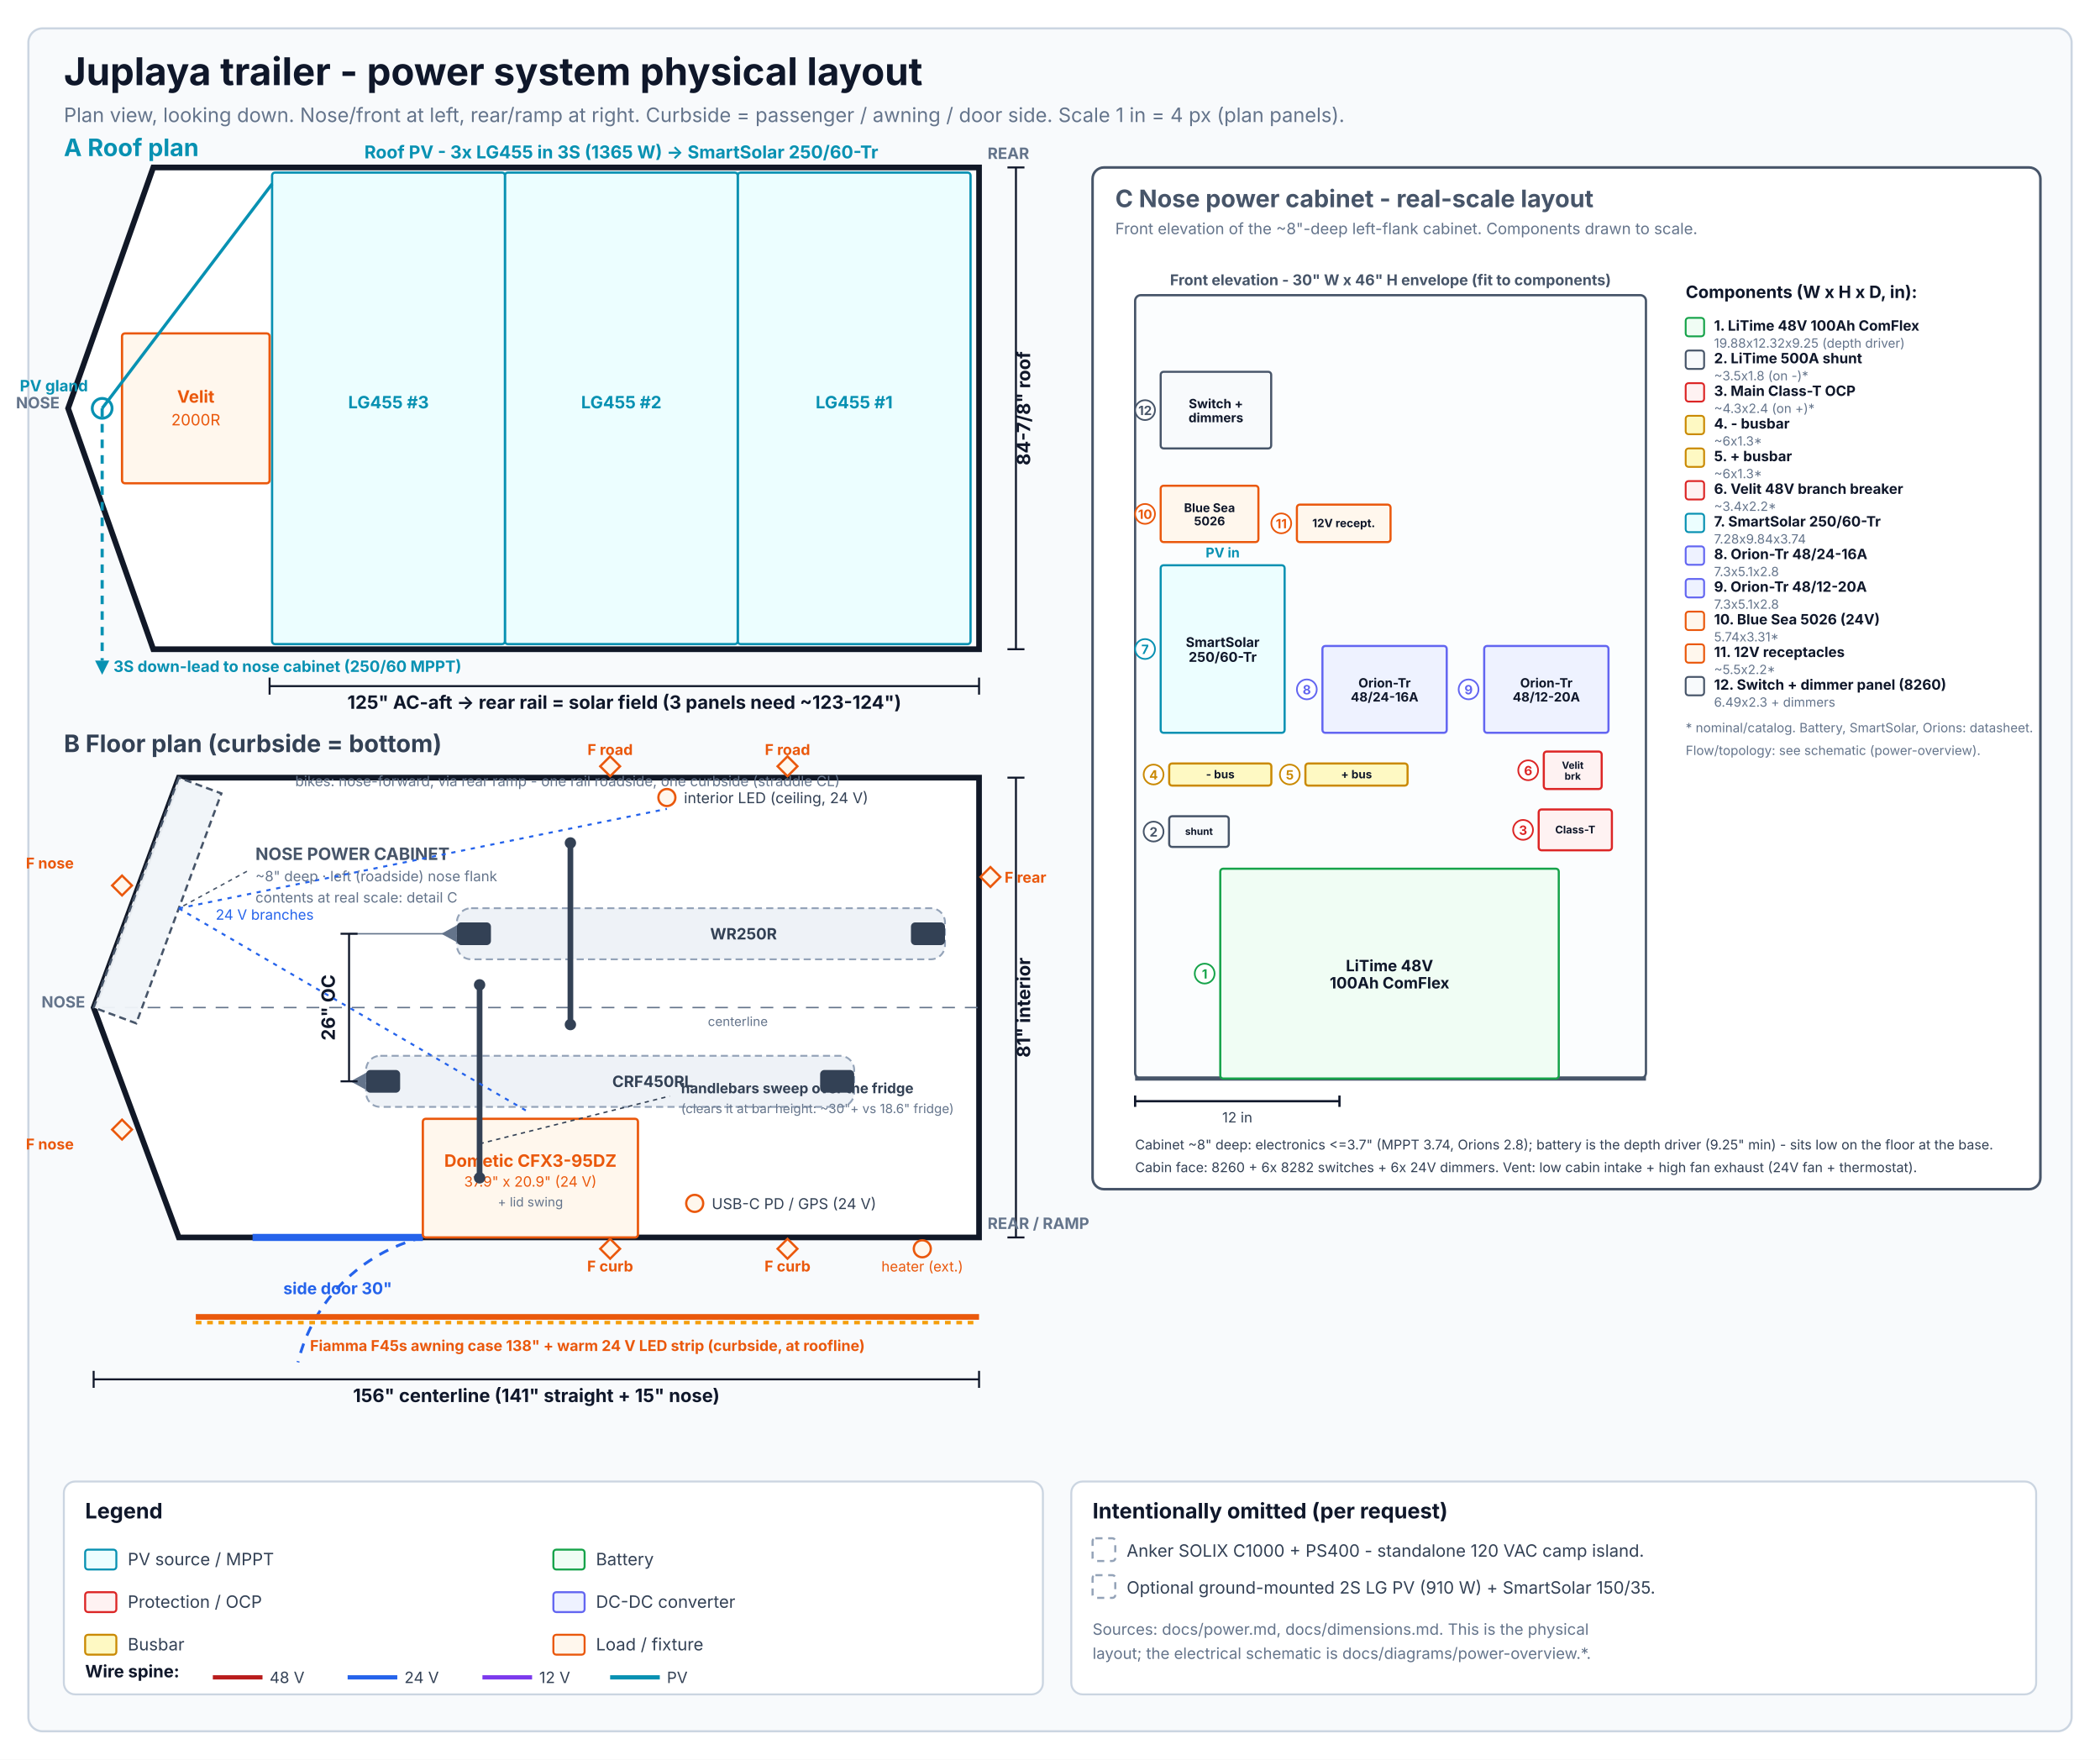
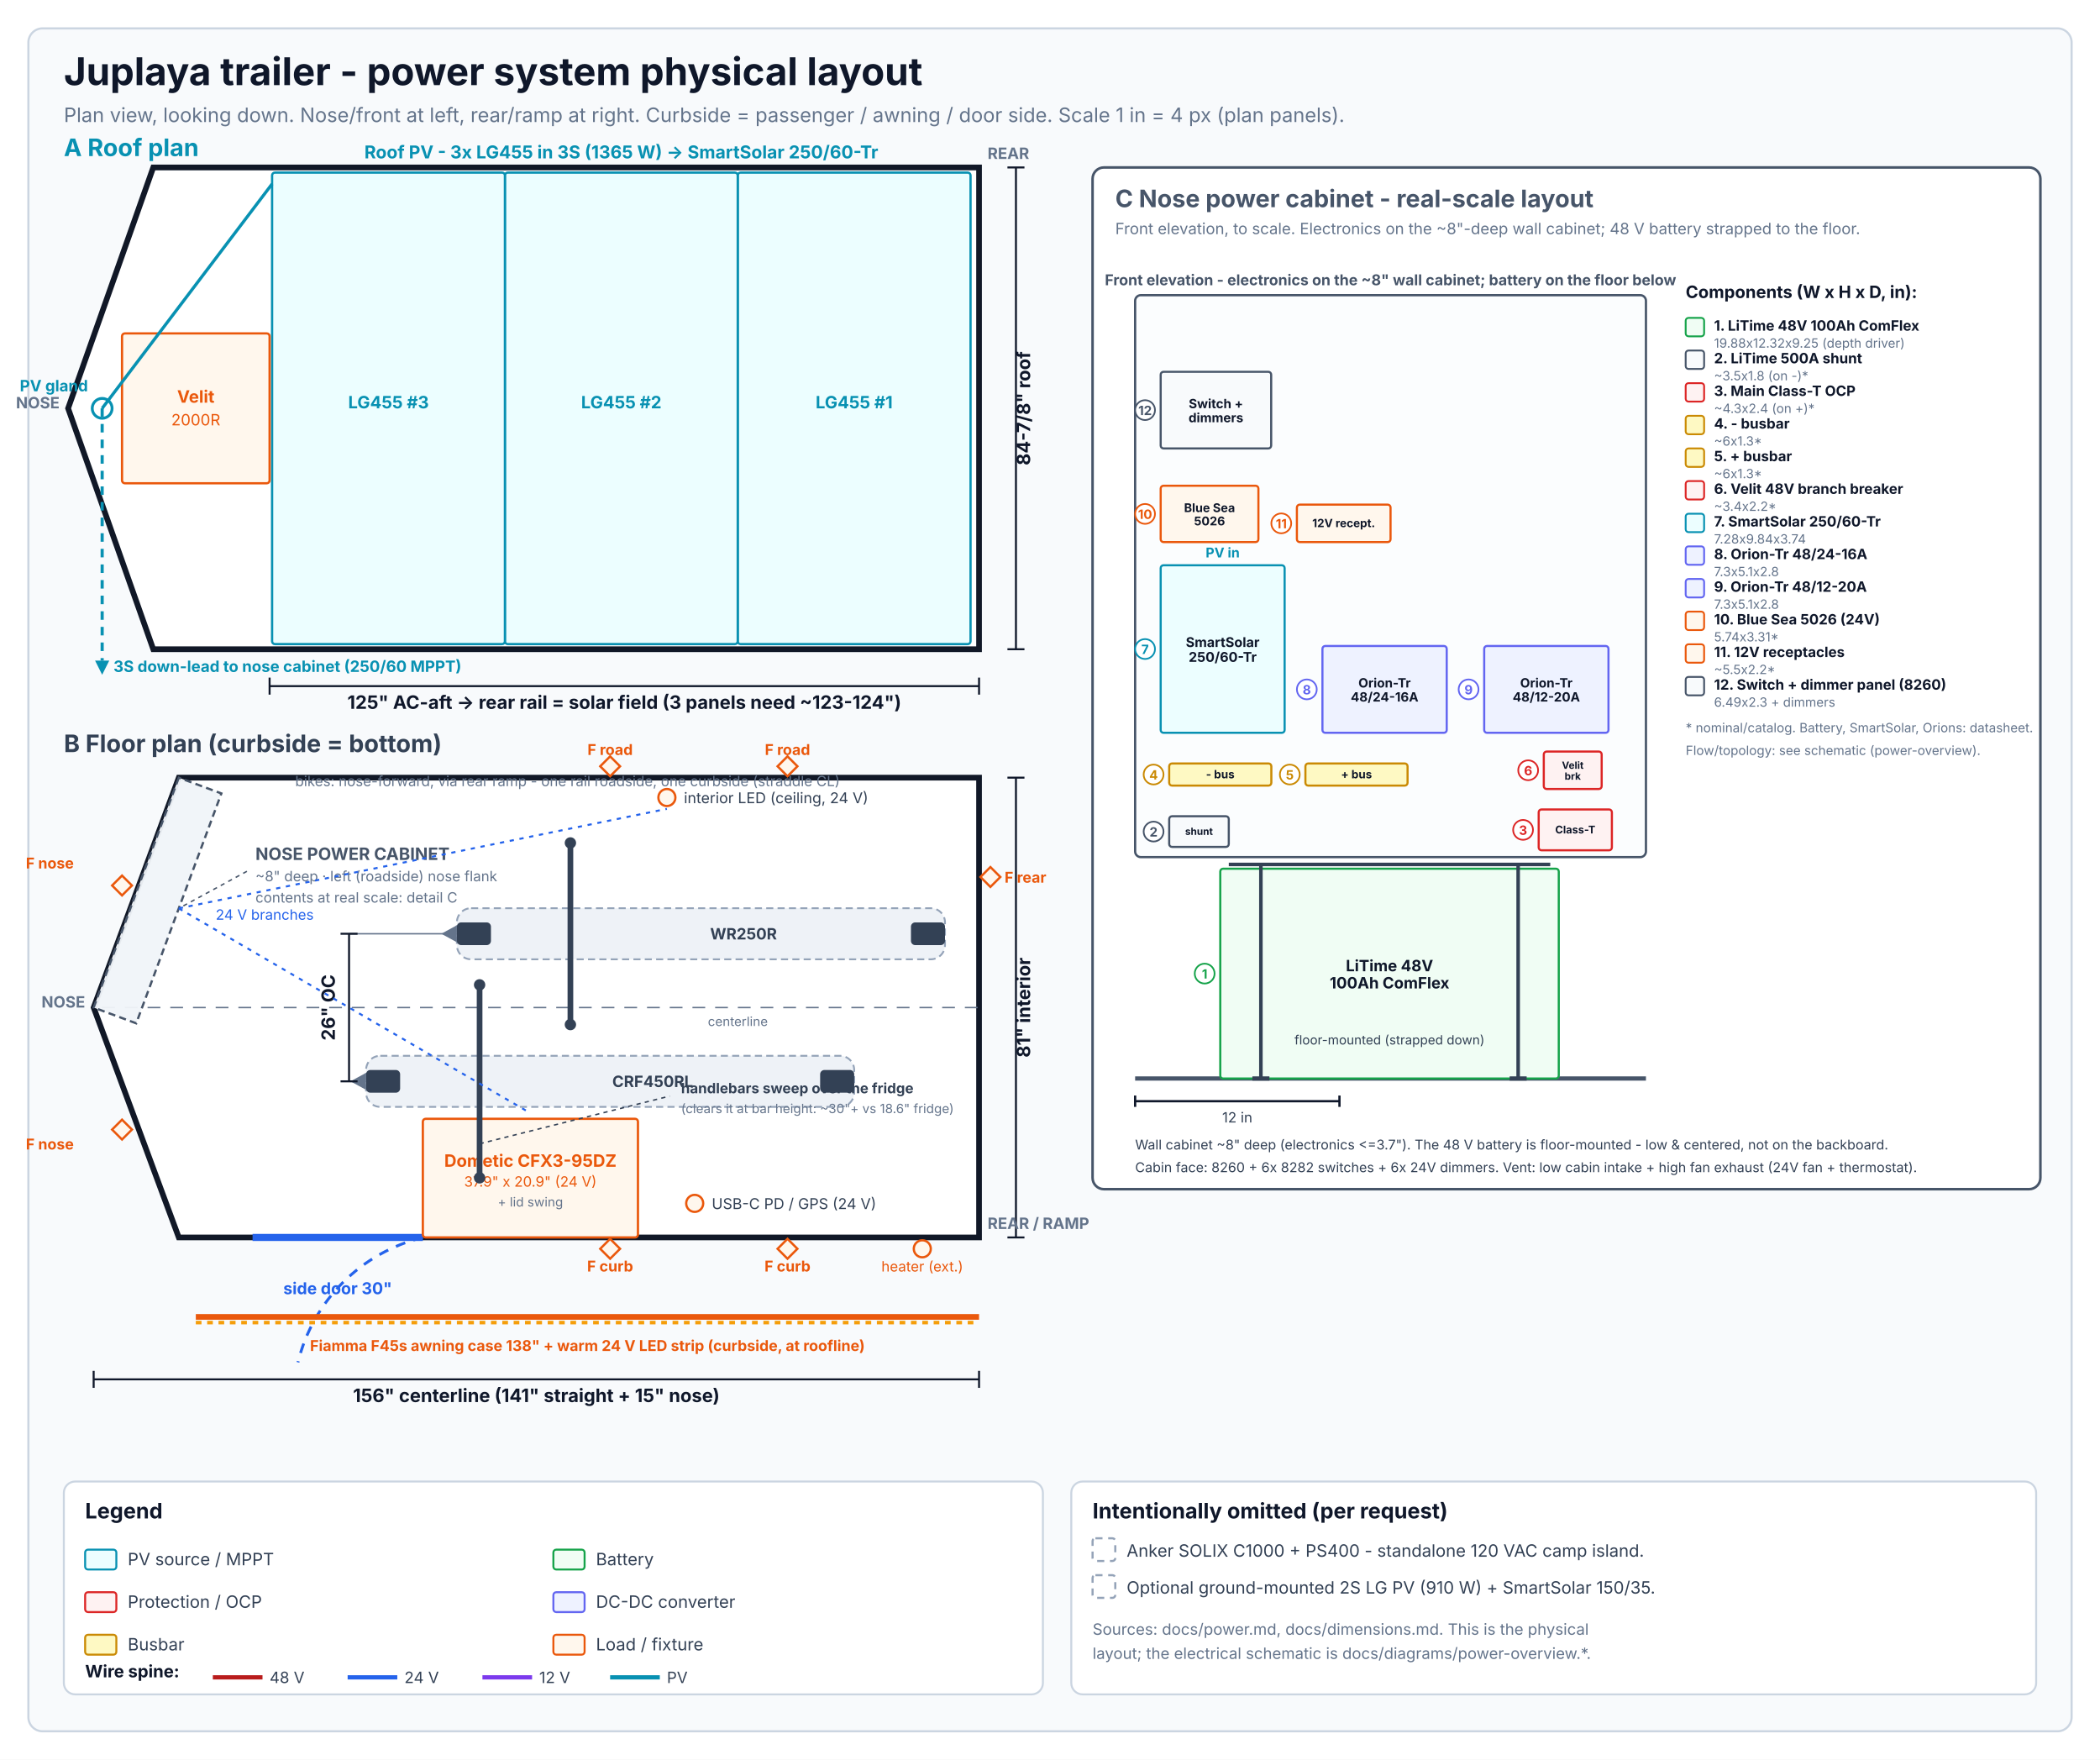
<svg xmlns="http://www.w3.org/2000/svg" width="1480" height="1240" viewBox="0 0 1480 1240">
  <rect x="0" y="0" width="1480" height="1240" rx="0" fill="#ffffff" stroke="none" stroke-width="1.5" />
  <rect x="20" y="20" width="1440" height="1200" rx="10" fill="#f8fafc" stroke="#cbd5e1" stroke-width="1.5" />
  <text x="45" y="60" font-family="system-ui, -apple-system, 'Segoe UI', sans-serif" font-size="27" font-weight="700" fill="#0f172a" text-anchor="start">Juplaya trailer - power system physical layout</text>
  <text x="45" y="86" font-family="system-ui, -apple-system, 'Segoe UI', sans-serif" font-size="14" font-weight="400" fill="#64748b" text-anchor="start">Plan view, looking down. Nose/front at left, rear/ramp at right. Curbside = passenger / awning / door side. Scale 1 in = 4 px (plan panels).</text>
  <text x="45" y="110" font-family="system-ui, -apple-system, 'Segoe UI', sans-serif" font-size="17" font-weight="700" fill="#0891b2" text-anchor="start">A  Roof plan</text>
  <polygon points="690,118 690,457.5 108.0,457.5 48.0,287.75 108.0,118" fill="#ffffff" stroke="#111827" stroke-width="4" />
  <rect x="519.92" y="121.61" width="164.08" height="332.28" rx="2" fill="#ecfeff" stroke="#0891b2" stroke-width="1.6" />
  <text x="601.96" y="287.75" font-family="system-ui, -apple-system, 'Segoe UI', sans-serif" font-size="12" font-weight="700" fill="#0891b2" text-anchor="middle">LG455 #1</text>
  <rect x="355.84" y="121.61" width="164.08" height="332.28" rx="2" fill="#ecfeff" stroke="#0891b2" stroke-width="1.6" />
  <text x="437.88" y="287.75" font-family="system-ui, -apple-system, 'Segoe UI', sans-serif" font-size="12" font-weight="700" fill="#0891b2" text-anchor="middle">LG455 #2</text>
  <rect x="191.76" y="121.61" width="164.08" height="332.28" rx="2" fill="#ecfeff" stroke="#0891b2" stroke-width="1.6" />
  <text x="273.8" y="287.75" font-family="system-ui, -apple-system, 'Segoe UI', sans-serif" font-size="12" font-weight="700" fill="#0891b2" text-anchor="middle">LG455 #3</text>
  <text x="437.88" y="111.61" font-family="system-ui, -apple-system, 'Segoe UI', sans-serif" font-size="12.5" font-weight="700" fill="#0891b2" text-anchor="middle">Roof PV - 3x LG455 in 3S (1365 W) -&gt; SmartSolar 250/60-Tr</text>
  <rect x="86" y="234.95" width="104" height="105.6" rx="2" fill="#fff7ed" stroke="#ea580c" stroke-width="1.6" />
  <text x="138.0" y="283.75" font-family="system-ui, -apple-system, 'Segoe UI', sans-serif" font-size="12" font-weight="700" fill="#ea580c" text-anchor="middle">Velit</text>
  <text x="138.0" y="299.75" font-family="system-ui, -apple-system, 'Segoe UI', sans-serif" font-size="11" font-weight="400" fill="#ea580c" text-anchor="middle">2000R</text>
  <line x1="190" y1="483.5" x2="690" y2="483.5" stroke="#0f172a" stroke-width="1.4" />
  <line x1="190" y1="477.5" x2="190" y2="489.5" stroke="#0f172a" stroke-width="1.4" />
  <line x1="690" y1="477.5" x2="690" y2="489.5" stroke="#0f172a" stroke-width="1.4" />
  <text x="440.0" y="499.5" font-family="system-ui, -apple-system, 'Segoe UI', sans-serif" font-size="13" font-weight="700" fill="#0f172a" text-anchor="middle">125" AC-aft -&gt; rear rail = solar field  (3 panels need ~123-124")</text>
  <line x1="716" y1="118" x2="716" y2="457.5" stroke="#0f172a" stroke-width="1.4" />
  <line x1="710" y1="118" x2="722" y2="118" stroke="#0f172a" stroke-width="1.4" />
  <line x1="710" y1="457.5" x2="722" y2="457.5" stroke="#0f172a" stroke-width="1.4" />
  <text x="726" y="287.75" font-family="system-ui, -apple-system, 'Segoe UI', sans-serif" font-size="13" font-weight="700" fill="#0f172a" text-anchor="middle" transform="rotate(-90 726 287.75)">84-7/8" roof</text>
  <circle cx="72" cy="287.75" r="7" fill="#ffffff" stroke="#0891b2" stroke-width="2" />
  <line x1="191.76" y1="129.61" x2="72" y2="287.75" stroke="#0891b2" stroke-width="2.2" />
  <text x="62" y="275.75" font-family="system-ui, -apple-system, 'Segoe UI', sans-serif" font-size="11" font-weight="700" fill="#0891b2" text-anchor="end">PV gland</text>
  <line x1="72" y1="287.75" x2="72" y2="465.5" stroke="#0891b2" stroke-width="2.2" stroke-dasharray="6 5" />
  <polygon points="67,465.5 77,465.5 72,475.5" fill="#0891b2" stroke="none" stroke-width="1.5" />
  <text x="80" y="473.5" font-family="system-ui, -apple-system, 'Segoe UI', sans-serif" font-size="11" font-weight="700" fill="#0891b2" text-anchor="start">3S down-lead to nose cabinet (250/60 MPPT)</text>
  <text x="42.0" y="287.75" font-family="system-ui, -apple-system, 'Segoe UI', sans-serif" font-size="11" font-weight="700" fill="#64748b" text-anchor="end">NOSE</text>
  <text x="696" y="112" font-family="system-ui, -apple-system, 'Segoe UI', sans-serif" font-size="11" font-weight="700" fill="#64748b" text-anchor="start">REAR</text>
  <text x="45" y="530" font-family="system-ui, -apple-system, 'Segoe UI', sans-serif" font-size="17" font-weight="700" fill="#334155" text-anchor="start">B  Floor plan  (curbside = bottom)</text>
  <polygon points="690,548 690,872 126,872 66,710.0 126,548" fill="#ffffff" stroke="#111827" stroke-width="4" />
  <line x1="72" y1="710.0" x2="690" y2="710.0" stroke="#64748b" stroke-width="1" stroke-dasharray="9 7" />
  <text x="520" y="723.0" font-family="system-ui, -apple-system, 'Segoe UI', sans-serif" font-size="9" font-weight="400" fill="#64748b" text-anchor="middle">centerline</text>
  <polygon points="126,548 66,710.0 96.008,721.114 156.008,559.114" fill="#f1f5f9" stroke="#475569" stroke-width="1.6" stroke-dasharray="5 3" fill-opacity="0.95" />
  <text x="180.008" y="606.0" font-family="system-ui, -apple-system, 'Segoe UI', sans-serif" font-size="12" font-weight="700" fill="#475569" text-anchor="start">NOSE POWER CABINET</text>
  <text x="180.008" y="621.0" font-family="system-ui, -apple-system, 'Segoe UI', sans-serif" font-size="10" font-weight="400" fill="#64748b" text-anchor="start">~8" deep · left (roadside) nose flank</text>
  <text x="180.008" y="636.0" font-family="system-ui, -apple-system, 'Segoe UI', sans-serif" font-size="10" font-weight="400" fill="#64748b" text-anchor="start">contents at real scale: detail C</text>
  <line x1="174.008" y1="614.0" x2="126.008" y2="640.114" stroke="#475569" stroke-width="1" stroke-dasharray="3 3" />
  <line x1="178" y1="872" x2="298" y2="872" stroke="#2563eb" stroke-width="5" />
  <path d="M 298 872 A 120 120 0 0 0 210 960" fill="none" stroke="#2563eb" stroke-width="2" stroke-dasharray="7 6" />
  <text x="238.0" y="912" font-family="system-ui, -apple-system, 'Segoe UI', sans-serif" font-size="11.5" font-weight="700" fill="#2563eb" text-anchor="middle">side door 30"</text>
  <rect x="298" y="788.4" width="151.6" height="83.6" rx="2" fill="#fff7ed" stroke="#ea580c" stroke-width="1.6" />
  <text x="373.8" y="822.2" font-family="system-ui, -apple-system, 'Segoe UI', sans-serif" font-size="12" font-weight="700" fill="#ea580c" text-anchor="middle">Dometic CFX3-95DZ</text>
  <text x="373.8" y="836.2" font-family="system-ui, -apple-system, 'Segoe UI', sans-serif" font-size="10" font-weight="400" fill="#ea580c" text-anchor="middle">37.9" x 20.9" (24 V)</text>
  <text x="373.8" y="850.2" font-family="system-ui, -apple-system, 'Segoe UI', sans-serif" font-size="9" font-weight="400" fill="#64748b" text-anchor="middle">+ lid swing</text>
  <rect x="322" y="640.0" width="344" height="36" rx="10" fill="#eef2f7" stroke="#94a3b8" stroke-width="1.3" stroke-dasharray="5 3" />
  <rect x="322" y="650.0" width="24" height="16" rx="3" fill="#334155" stroke="none" stroke-width="1.5" />
  <rect x="642" y="650.0" width="24" height="16" rx="3" fill="#334155" stroke="none" stroke-width="1.5" />
  <polygon points="311,658.0 322,652.0 322,664.0" fill="#64748b" stroke="none" stroke-width="1.5" />
  <line x1="402" y1="594.0" x2="402" y2="722.0" stroke="#334155" stroke-width="4" />
  <circle cx="402" cy="594.0" r="4" fill="#334155" />
  <circle cx="402" cy="722.0" r="4" fill="#334155" />
  <text x="524.0" y="662.0" font-family="system-ui, -apple-system, 'Segoe UI', sans-serif" font-size="11" font-weight="700" fill="#334155" text-anchor="middle">WR250R</text>
  <rect x="258" y="744.0" width="344" height="36" rx="10" fill="#eef2f7" stroke="#94a3b8" stroke-width="1.3" stroke-dasharray="5 3" />
  <rect x="258" y="754.0" width="24" height="16" rx="3" fill="#334155" stroke="none" stroke-width="1.5" />
  <rect x="578" y="754.0" width="24" height="16" rx="3" fill="#334155" stroke="none" stroke-width="1.5" />
  <polygon points="247,762.0 258,756.0 258,768.0" fill="#64748b" stroke="none" stroke-width="1.5" />
  <line x1="338" y1="694.0" x2="338" y2="830.0" stroke="#334155" stroke-width="4" />
  <circle cx="338" cy="694.0" r="4" fill="#334155" />
  <circle cx="338" cy="830.0" r="4" fill="#334155" />
  <text x="460.0" y="766.0" font-family="system-ui, -apple-system, 'Segoe UI', sans-serif" font-size="11" font-weight="700" fill="#334155" text-anchor="middle">CRF450RL</text>
  <line x1="322" y1="658.0" x2="246" y2="658.0" stroke="#64748b" stroke-width="1" />
  <line x1="258" y1="762.0" x2="246" y2="762.0" stroke="#64748b" stroke-width="1" />
  <line x1="246" y1="658.0" x2="246" y2="762.0" stroke="#0f172a" stroke-width="1.4" />
  <line x1="240" y1="658.0" x2="252" y2="658.0" stroke="#0f172a" stroke-width="1.4" />
  <line x1="240" y1="762.0" x2="252" y2="762.0" stroke="#0f172a" stroke-width="1.4" />
  <text x="236" y="710.0" font-family="system-ui, -apple-system, 'Segoe UI', sans-serif" font-size="13" font-weight="700" fill="#0f172a" text-anchor="middle" transform="rotate(-90 236 710.0)">26" OC</text>
  <text x="400" y="554" font-family="system-ui, -apple-system, 'Segoe UI', sans-serif" font-size="10" font-weight="400" fill="#64748b" text-anchor="middle">bikes: nose-forward, via rear ramp - one rail roadside, one curbside (straddle CL)</text>
  <line x1="338" y1="806.0" x2="472" y2="772.4" stroke="#334155" stroke-width="1" stroke-dasharray="3 3" />
  <text x="480" y="770.4" font-family="system-ui, -apple-system, 'Segoe UI', sans-serif" font-size="10" font-weight="700" fill="#334155" text-anchor="start">handlebars sweep over the fridge</text>
  <text x="480" y="784.4" font-family="system-ui, -apple-system, 'Segoe UI', sans-serif" font-size="9" font-weight="400" fill="#64748b" text-anchor="start">(clears it at bar height: ~30"+ vs 18.6" fridge)</text>
  <circle cx="489.6" cy="848" r="6" fill="#fff7ed" stroke="#ea580c" stroke-width="1.6" />
  <text x="501.6" y="852" font-family="system-ui, -apple-system, 'Segoe UI', sans-serif" font-size="10.5" font-weight="400" fill="#334155" text-anchor="start">USB-C PD / GPS (24 V)</text>
  <circle cx="470" cy="562" r="6" fill="#fff7ed" stroke="#ea580c" stroke-width="1.6" />
  <text x="482" y="566" font-family="system-ui, -apple-system, 'Segoe UI', sans-serif" font-size="10.5" font-weight="400" fill="#334155" text-anchor="start">interior LED (ceiling, 24 V)</text>
  <polygon points="430,873 437,880 430,887 423,880" fill="#fff7ed" stroke="#ea580c" stroke-width="1.6" />
  <text x="430" y="896" font-family="system-ui, -apple-system, 'Segoe UI', sans-serif" font-size="10.5" font-weight="700" fill="#ea580c" text-anchor="middle">F curb</text>
  <polygon points="555,873 562,880 555,887 548,880" fill="#fff7ed" stroke="#ea580c" stroke-width="1.6" />
  <text x="555" y="896" font-family="system-ui, -apple-system, 'Segoe UI', sans-serif" font-size="10.5" font-weight="700" fill="#ea580c" text-anchor="middle">F curb</text>
  <polygon points="430,533 437,540 430,547 423,540" fill="#fff7ed" stroke="#ea580c" stroke-width="1.6" />
  <text x="430" y="532" font-family="system-ui, -apple-system, 'Segoe UI', sans-serif" font-size="10.5" font-weight="700" fill="#ea580c" text-anchor="middle">F road</text>
  <polygon points="555,533 562,540 555,547 548,540" fill="#fff7ed" stroke="#ea580c" stroke-width="1.6" />
  <text x="555" y="532" font-family="system-ui, -apple-system, 'Segoe UI', sans-serif" font-size="10.5" font-weight="700" fill="#ea580c" text-anchor="middle">F road</text>
  <polygon points="86,617 93,624 86,631 79,624" fill="#fff7ed" stroke="#ea580c" stroke-width="1.6" />
  <text x="52" y="612" font-family="system-ui, -apple-system, 'Segoe UI', sans-serif" font-size="10.5" font-weight="700" fill="#ea580c" text-anchor="end">F nose</text>
  <polygon points="86,789 93,796 86,803 79,796" fill="#fff7ed" stroke="#ea580c" stroke-width="1.6" />
  <text x="52" y="810" font-family="system-ui, -apple-system, 'Segoe UI', sans-serif" font-size="10.5" font-weight="700" fill="#ea580c" text-anchor="end">F nose</text>
  <polygon points="698,611 705,618 698,625 691,618" fill="#fff7ed" stroke="#ea580c" stroke-width="1.6" />
  <text x="708" y="622" font-family="system-ui, -apple-system, 'Segoe UI', sans-serif" font-size="10.5" font-weight="700" fill="#ea580c" text-anchor="start">F rear</text>
  <line x1="138" y1="928" x2="690" y2="928" stroke="#ea580c" stroke-width="4" stroke-dasharray="2 0" />
  <line x1="138" y1="932" x2="690" y2="932" stroke="#f59e0b" stroke-width="2.5" stroke-dasharray="4 4" />
  <text x="414.0" y="952" font-family="system-ui, -apple-system, 'Segoe UI', sans-serif" font-size="10.5" font-weight="700" fill="#ea580c" text-anchor="middle">Fiamma F45s awning case 138" + warm 24 V LED strip (curbside, at roofline)</text>
  <circle cx="650" cy="880" r="6" fill="#fff7ed" stroke="#ea580c" stroke-width="1.6" />
  <text x="650" y="896" font-family="system-ui, -apple-system, 'Segoe UI', sans-serif" font-size="10" font-weight="400" fill="#ea580c" text-anchor="middle">heater (ext.)</text>
  <line x1="126.008" y1="640.114" x2="373.8" y2="784.4" stroke="#2563eb" stroke-width="1.4" stroke-dasharray="3 4" />
  <line x1="126.008" y1="640.114" x2="470" y2="570" stroke="#2563eb" stroke-width="1.4" stroke-dasharray="3 4" />
  <text x="152.008" y="648.114" font-family="system-ui, -apple-system, 'Segoe UI', sans-serif" font-size="10" font-weight="400" fill="#2563eb" text-anchor="start">24 V branches</text>
  <line x1="716" y1="548" x2="716" y2="872" stroke="#0f172a" stroke-width="1.4" />
  <line x1="710" y1="548" x2="722" y2="548" stroke="#0f172a" stroke-width="1.4" />
  <line x1="710" y1="872" x2="722" y2="872" stroke="#0f172a" stroke-width="1.4" />
  <text x="726" y="710.0" font-family="system-ui, -apple-system, 'Segoe UI', sans-serif" font-size="13" font-weight="700" fill="#0f172a" text-anchor="middle" transform="rotate(-90 726 710.0)">81" interior</text>
  <line x1="66" y1="972" x2="690" y2="972" stroke="#0f172a" stroke-width="1.4" />
  <line x1="66" y1="966" x2="66" y2="978" stroke="#0f172a" stroke-width="1.4" />
  <line x1="690" y1="966" x2="690" y2="978" stroke="#0f172a" stroke-width="1.4" />
  <text x="378.0" y="988" font-family="system-ui, -apple-system, 'Segoe UI', sans-serif" font-size="13" font-weight="700" fill="#0f172a" text-anchor="middle">156" centerline (141" straight + 15" nose)</text>
  <text x="60" y="710.0" font-family="system-ui, -apple-system, 'Segoe UI', sans-serif" font-size="11" font-weight="700" fill="#64748b" text-anchor="end">NOSE</text>
  <text x="696" y="866" font-family="system-ui, -apple-system, 'Segoe UI', sans-serif" font-size="11" font-weight="700" fill="#64748b" text-anchor="start">REAR / RAMP</text>
  <rect x="770" y="118" width="668" height="720" rx="8" fill="#ffffff" stroke="#475569" stroke-width="1.8" />
  <text x="786" y="146" font-family="system-ui, -apple-system, 'Segoe UI', sans-serif" font-size="17" font-weight="700" fill="#475569" text-anchor="start">C  Nose power cabinet - real-scale layout</text>
-   <text x="786" y="165" font-family="system-ui, -apple-system, 'Segoe UI', sans-serif" font-size="11" font-weight="400" fill="#64748b" text-anchor="start">Front elevation of the ~8"-deep left-flank cabinet. Components drawn to scale.</text>
-   <rect x="800" y="208" width="360" height="552" rx="4" fill="#fbfdfe" stroke="#475569" stroke-width="1.6" />
+   <text x="786" y="165" font-family="system-ui, -apple-system, 'Segoe UI', sans-serif" font-size="11" font-weight="400" fill="#64748b" text-anchor="start">Front elevation, to scale. Electronics on the ~8"-deep wall cabinet; 48 V battery strapped to the floor.</text>
+   <rect x="800" y="208" width="360" height="396" rx="4" fill="#fbfdfe" stroke="#475569" stroke-width="1.6" />
  <line x1="800" y1="760" x2="1160" y2="760" stroke="#475569" stroke-width="3" />
-   <text x="980.0" y="201" font-family="system-ui, -apple-system, 'Segoe UI', sans-serif" font-size="10.5" font-weight="700" fill="#475569" text-anchor="middle">Front elevation - 30" W x 46" H envelope (fit to components)</text>
+   <text x="980.0" y="201" font-family="system-ui, -apple-system, 'Segoe UI', sans-serif" font-size="10.5" font-weight="700" fill="#475569" text-anchor="middle">Front elevation - electronics on the ~8" wall cabinet; battery on the floor below</text>
  <rect x="860.0" y="612.16" width="238.56" height="147.84" rx="2" fill="#f0fdf4" stroke="#16a34a" stroke-width="1.5" />
  <circle cx="849.0" cy="686.08" r="7" fill="#ffffff" stroke="#16a34a" stroke-width="1.2" />
  <text x="849.0" y="689.58" font-family="system-ui, -apple-system, 'Segoe UI', sans-serif" font-size="9" font-weight="700" fill="#16a34a" text-anchor="middle">1</text>
  <text x="979.28" y="684.43" font-family="system-ui, -apple-system, 'Segoe UI', sans-serif" font-size="11" font-weight="700" fill="#0f172a" text-anchor="middle">LiTime 48V</text>
  <text x="979.28" y="696.53" font-family="system-ui, -apple-system, 'Segoe UI', sans-serif" font-size="11" font-weight="700" fill="#0f172a" text-anchor="middle">100Ah ComFlex</text>
  <rect x="824.0" y="575.2" width="42.0" height="21.6" rx="2" fill="#f8fafc" stroke="#475569" stroke-width="1.5" />
  <circle cx="813.0" cy="586.0" r="7" fill="#ffffff" stroke="#475569" stroke-width="1.2" />
  <text x="813.0" y="589.5" font-family="system-ui, -apple-system, 'Segoe UI', sans-serif" font-size="9" font-weight="700" fill="#475569" text-anchor="middle">2</text>
  <text x="845.0" y="588.333" font-family="system-ui, -apple-system, 'Segoe UI', sans-serif" font-size="7" font-weight="700" fill="#0f172a" text-anchor="middle">shunt</text>
  <rect x="1084.4" y="570.4" width="51.6" height="28.8" rx="2" fill="#fef2f2" stroke="#dc2626" stroke-width="1.5" />
  <circle cx="1073.4" cy="584.8" r="7" fill="#ffffff" stroke="#dc2626" stroke-width="1.2" />
  <text x="1073.4" y="588.3" font-family="system-ui, -apple-system, 'Segoe UI', sans-serif" font-size="9" font-weight="700" fill="#dc2626" text-anchor="middle">3</text>
  <text x="1110.2" y="587.3" font-family="system-ui, -apple-system, 'Segoe UI', sans-serif" font-size="7.5" font-weight="700" fill="#0f172a" text-anchor="middle">Class-T</text>
  <rect x="824.0" y="538.0" width="72.0" height="15.6" rx="2" fill="#fef9c3" stroke="#ca8a04" stroke-width="1.5" />
  <circle cx="813.0" cy="545.8" r="7" fill="#ffffff" stroke="#ca8a04" stroke-width="1.2" />
  <text x="813.0" y="549.3" font-family="system-ui, -apple-system, 'Segoe UI', sans-serif" font-size="9" font-weight="700" fill="#ca8a04" text-anchor="middle">4</text>
  <text x="860.0" y="548.467" font-family="system-ui, -apple-system, 'Segoe UI', sans-serif" font-size="8" font-weight="700" fill="#0f172a" text-anchor="middle">- bus</text>
  <rect x="920.0" y="538.0" width="72.0" height="15.6" rx="2" fill="#fef9c3" stroke="#ca8a04" stroke-width="1.5" />
  <circle cx="909.0" cy="545.8" r="7" fill="#ffffff" stroke="#ca8a04" stroke-width="1.2" />
  <text x="909.0" y="549.3" font-family="system-ui, -apple-system, 'Segoe UI', sans-serif" font-size="9" font-weight="700" fill="#ca8a04" text-anchor="middle">5</text>
  <text x="956.0" y="548.467" font-family="system-ui, -apple-system, 'Segoe UI', sans-serif" font-size="8" font-weight="700" fill="#0f172a" text-anchor="middle">+ bus</text>
  <rect x="1088.0" y="529.6" width="40.8" height="26.4" rx="2" fill="#fef2f2" stroke="#dc2626" stroke-width="1.5" />
  <circle cx="1077.0" cy="542.8" r="7" fill="#ffffff" stroke="#dc2626" stroke-width="1.2" />
  <text x="1077.0" y="546.3" font-family="system-ui, -apple-system, 'Segoe UI', sans-serif" font-size="9" font-weight="700" fill="#dc2626" text-anchor="middle">6</text>
  <text x="1108.4" y="541.75" font-family="system-ui, -apple-system, 'Segoe UI', sans-serif" font-size="7" font-weight="700" fill="#0f172a" text-anchor="middle">Velit</text>
  <text x="1108.4" y="549.45" font-family="system-ui, -apple-system, 'Segoe UI', sans-serif" font-size="7" font-weight="700" fill="#0f172a" text-anchor="middle">brk</text>
  <rect x="818.0" y="398.32" width="87.36" height="118.08" rx="2" fill="#ecfeff" stroke="#0891b2" stroke-width="1.5" />
  <circle cx="807.0" cy="457.36" r="7" fill="#ffffff" stroke="#0891b2" stroke-width="1.2" />
  <text x="807.0" y="460.86" font-family="system-ui, -apple-system, 'Segoe UI', sans-serif" font-size="9" font-weight="700" fill="#0891b2" text-anchor="middle">7</text>
  <text x="861.68" y="455.935" font-family="system-ui, -apple-system, 'Segoe UI', sans-serif" font-size="9.5" font-weight="700" fill="#0f172a" text-anchor="middle">SmartSolar</text>
  <text x="861.68" y="466.385" font-family="system-ui, -apple-system, 'Segoe UI', sans-serif" font-size="9.5" font-weight="700" fill="#0f172a" text-anchor="middle">250/60-Tr</text>
  <rect x="932.0" y="455.2" width="87.6" height="61.2" rx="2" fill="#eef2ff" stroke="#6366f1" stroke-width="1.5" />
  <circle cx="921.0" cy="485.8" r="7" fill="#ffffff" stroke="#6366f1" stroke-width="1.2" />
  <text x="921.0" y="489.3" font-family="system-ui, -apple-system, 'Segoe UI', sans-serif" font-size="9" font-weight="700" fill="#6366f1" text-anchor="middle">8</text>
  <text x="975.8" y="484.45" font-family="system-ui, -apple-system, 'Segoe UI', sans-serif" font-size="9" font-weight="700" fill="#0f172a" text-anchor="middle">Orion-Tr</text>
  <text x="975.8" y="494.35" font-family="system-ui, -apple-system, 'Segoe UI', sans-serif" font-size="9" font-weight="700" fill="#0f172a" text-anchor="middle">48/24-16A</text>
  <rect x="1046.0" y="455.2" width="87.6" height="61.2" rx="2" fill="#eef2ff" stroke="#6366f1" stroke-width="1.5" />
  <circle cx="1035.0" cy="485.8" r="7" fill="#ffffff" stroke="#6366f1" stroke-width="1.2" />
  <text x="1035.0" y="489.3" font-family="system-ui, -apple-system, 'Segoe UI', sans-serif" font-size="9" font-weight="700" fill="#6366f1" text-anchor="middle">9</text>
  <text x="1089.8" y="484.45" font-family="system-ui, -apple-system, 'Segoe UI', sans-serif" font-size="9" font-weight="700" fill="#0f172a" text-anchor="middle">Orion-Tr</text>
  <text x="1089.8" y="494.35" font-family="system-ui, -apple-system, 'Segoe UI', sans-serif" font-size="9" font-weight="700" fill="#0f172a" text-anchor="middle">48/12-20A</text>
  <rect x="818.0" y="342.28" width="68.88" height="39.72" rx="2" fill="#fff7ed" stroke="#ea580c" stroke-width="1.5" />
  <circle cx="807.0" cy="362.14" r="7" fill="#ffffff" stroke="#ea580c" stroke-width="1.2" />
  <text x="807.0" y="365.64" font-family="system-ui, -apple-system, 'Segoe UI', sans-serif" font-size="9" font-weight="700" fill="#ea580c" text-anchor="middle">10</text>
  <text x="852.44" y="360.865" font-family="system-ui, -apple-system, 'Segoe UI', sans-serif" font-size="8.5" font-weight="700" fill="#0f172a" text-anchor="middle">Blue Sea</text>
  <text x="852.44" y="370.215" font-family="system-ui, -apple-system, 'Segoe UI', sans-serif" font-size="8.5" font-weight="700" fill="#0f172a" text-anchor="middle">5026</text>
  <rect x="914.0" y="355.6" width="66.0" height="26.4" rx="2" fill="#fff7ed" stroke="#ea580c" stroke-width="1.5" />
  <circle cx="903.0" cy="368.8" r="7" fill="#ffffff" stroke="#ea580c" stroke-width="1.2" />
  <text x="903.0" y="372.3" font-family="system-ui, -apple-system, 'Segoe UI', sans-serif" font-size="9" font-weight="700" fill="#ea580c" text-anchor="middle">11</text>
  <text x="947.0" y="371.467" font-family="system-ui, -apple-system, 'Segoe UI', sans-serif" font-size="8" font-weight="700" fill="#0f172a" text-anchor="middle">12V recept.</text>
  <rect x="818.0" y="262.0" width="77.88" height="54.0" rx="2" fill="#f8fafc" stroke="#475569" stroke-width="1.5" />
  <circle cx="807.0" cy="289.0" r="7" fill="#ffffff" stroke="#475569" stroke-width="1.2" />
  <text x="807.0" y="292.5" font-family="system-ui, -apple-system, 'Segoe UI', sans-serif" font-size="9" font-weight="700" fill="#475569" text-anchor="middle">12</text>
  <text x="856.94" y="287.65" font-family="system-ui, -apple-system, 'Segoe UI', sans-serif" font-size="9" font-weight="700" fill="#0f172a" text-anchor="middle">Switch +</text>
  <text x="856.94" y="297.55" font-family="system-ui, -apple-system, 'Segoe UI', sans-serif" font-size="9" font-weight="700" fill="#0f172a" text-anchor="middle">dimmers</text>
+   <line x1="866.0" y1="609.16" x2="1092.56" y2="609.16" stroke="#334155" stroke-width="2.5" />
+   <line x1="888.627" y1="609.16" x2="888.627" y2="760" stroke="#334155" stroke-width="2.5" />
+   <line x1="882.627" y1="760" x2="894.627" y2="760" stroke="#334155" stroke-width="3" />
+   <line x1="1069.933" y1="609.16" x2="1069.933" y2="760" stroke="#334155" stroke-width="2.5" />
+   <line x1="1063.933" y1="760" x2="1075.933" y2="760" stroke="#334155" stroke-width="3" />
+   <text x="979.28" y="736" font-family="system-ui, -apple-system, 'Segoe UI', sans-serif" font-size="9" font-weight="400" fill="#334155" text-anchor="middle">floor-mounted (strapped down)</text>
  <text x="861.68" y="392.8" font-family="system-ui, -apple-system, 'Segoe UI', sans-serif" font-size="9.5" font-weight="700" fill="#0891b2" text-anchor="middle">PV in</text>
  <line x1="800" y1="776" x2="944" y2="776" stroke="#0f172a" stroke-width="1.6" />
  <line x1="800" y1="772" x2="800" y2="780" stroke="#0f172a" stroke-width="1.6" />
  <line x1="944" y1="772" x2="944" y2="780" stroke="#0f172a" stroke-width="1.6" />
  <text x="872" y="791" font-family="system-ui, -apple-system, 'Segoe UI', sans-serif" font-size="10" font-weight="400" fill="#334155" text-anchor="middle">12 in</text>
-   <text x="800" y="810" font-family="system-ui, -apple-system, 'Segoe UI', sans-serif" font-size="9.5" font-weight="400" fill="#334155" text-anchor="start">Cabinet ~8" deep: electronics &lt;=3.7" (MPPT 3.74, Orions 2.8); battery is the depth driver (9.25" min) - sits low on the floor at the base.</text>
+   <text x="800" y="810" font-family="system-ui, -apple-system, 'Segoe UI', sans-serif" font-size="9.5" font-weight="400" fill="#334155" text-anchor="start">Wall cabinet ~8" deep (electronics &lt;=3.7"). The 48 V battery is floor-mounted - low &amp; centered, not on the backboard.</text>
  <text x="800" y="826" font-family="system-ui, -apple-system, 'Segoe UI', sans-serif" font-size="9.5" font-weight="400" fill="#334155" text-anchor="start">Cabin face: 8260 + 6x 8282 switches + 6x 24V dimmers. Vent: low cabin intake + high fan exhaust (24V fan + thermostat).</text>
  <text x="1188" y="210" font-family="system-ui, -apple-system, 'Segoe UI', sans-serif" font-size="12" font-weight="700" fill="#0f172a" text-anchor="start">Components  (W x H x D, in):</text>
  <rect x="1188" y="224" width="13" height="13" rx="2" fill="#f0fdf4" stroke="#16a34a" stroke-width="1.3" />
  <text x="1208" y="233" font-family="system-ui, -apple-system, 'Segoe UI', sans-serif" font-size="10" font-weight="700" fill="#0f172a" text-anchor="start">1. LiTime 48V 100Ah ComFlex</text>
  <text x="1208" y="245" font-family="system-ui, -apple-system, 'Segoe UI', sans-serif" font-size="9" font-weight="400" fill="#64748b" text-anchor="start">19.88x12.32x9.25  (depth driver)</text>
  <rect x="1188" y="247" width="13" height="13" rx="2" fill="#f8fafc" stroke="#475569" stroke-width="1.3" />
  <text x="1208" y="256" font-family="system-ui, -apple-system, 'Segoe UI', sans-serif" font-size="10" font-weight="700" fill="#0f172a" text-anchor="start">2. LiTime 500A shunt</text>
  <text x="1208" y="268" font-family="system-ui, -apple-system, 'Segoe UI', sans-serif" font-size="9" font-weight="400" fill="#64748b" text-anchor="start">~3.5x1.8  (on -)*</text>
  <rect x="1188" y="270" width="13" height="13" rx="2" fill="#fef2f2" stroke="#dc2626" stroke-width="1.3" />
  <text x="1208" y="279" font-family="system-ui, -apple-system, 'Segoe UI', sans-serif" font-size="10" font-weight="700" fill="#0f172a" text-anchor="start">3. Main Class-T OCP</text>
  <text x="1208" y="291" font-family="system-ui, -apple-system, 'Segoe UI', sans-serif" font-size="9" font-weight="400" fill="#64748b" text-anchor="start">~4.3x2.4  (on +)*</text>
  <rect x="1188" y="293" width="13" height="13" rx="2" fill="#fef9c3" stroke="#ca8a04" stroke-width="1.3" />
  <text x="1208" y="302" font-family="system-ui, -apple-system, 'Segoe UI', sans-serif" font-size="10" font-weight="700" fill="#0f172a" text-anchor="start">4. - busbar</text>
  <text x="1208" y="314" font-family="system-ui, -apple-system, 'Segoe UI', sans-serif" font-size="9" font-weight="400" fill="#64748b" text-anchor="start">~6x1.3*</text>
  <rect x="1188" y="316" width="13" height="13" rx="2" fill="#fef9c3" stroke="#ca8a04" stroke-width="1.3" />
  <text x="1208" y="325" font-family="system-ui, -apple-system, 'Segoe UI', sans-serif" font-size="10" font-weight="700" fill="#0f172a" text-anchor="start">5. + busbar</text>
  <text x="1208" y="337" font-family="system-ui, -apple-system, 'Segoe UI', sans-serif" font-size="9" font-weight="400" fill="#64748b" text-anchor="start">~6x1.3*</text>
  <rect x="1188" y="339" width="13" height="13" rx="2" fill="#fef2f2" stroke="#dc2626" stroke-width="1.3" />
  <text x="1208" y="348" font-family="system-ui, -apple-system, 'Segoe UI', sans-serif" font-size="10" font-weight="700" fill="#0f172a" text-anchor="start">6. Velit 48V branch breaker</text>
  <text x="1208" y="360" font-family="system-ui, -apple-system, 'Segoe UI', sans-serif" font-size="9" font-weight="400" fill="#64748b" text-anchor="start">~3.4x2.2*</text>
  <rect x="1188" y="362" width="13" height="13" rx="2" fill="#ecfeff" stroke="#0891b2" stroke-width="1.3" />
  <text x="1208" y="371" font-family="system-ui, -apple-system, 'Segoe UI', sans-serif" font-size="10" font-weight="700" fill="#0f172a" text-anchor="start">7. SmartSolar 250/60-Tr</text>
  <text x="1208" y="383" font-family="system-ui, -apple-system, 'Segoe UI', sans-serif" font-size="9" font-weight="400" fill="#64748b" text-anchor="start">7.28x9.84x3.74</text>
  <rect x="1188" y="385" width="13" height="13" rx="2" fill="#eef2ff" stroke="#6366f1" stroke-width="1.3" />
  <text x="1208" y="394" font-family="system-ui, -apple-system, 'Segoe UI', sans-serif" font-size="10" font-weight="700" fill="#0f172a" text-anchor="start">8. Orion-Tr 48/24-16A</text>
  <text x="1208" y="406" font-family="system-ui, -apple-system, 'Segoe UI', sans-serif" font-size="9" font-weight="400" fill="#64748b" text-anchor="start">7.3x5.1x2.8</text>
  <rect x="1188" y="408" width="13" height="13" rx="2" fill="#eef2ff" stroke="#6366f1" stroke-width="1.3" />
  <text x="1208" y="417" font-family="system-ui, -apple-system, 'Segoe UI', sans-serif" font-size="10" font-weight="700" fill="#0f172a" text-anchor="start">9. Orion-Tr 48/12-20A</text>
  <text x="1208" y="429" font-family="system-ui, -apple-system, 'Segoe UI', sans-serif" font-size="9" font-weight="400" fill="#64748b" text-anchor="start">7.3x5.1x2.8</text>
  <rect x="1188" y="431" width="13" height="13" rx="2" fill="#fff7ed" stroke="#ea580c" stroke-width="1.3" />
  <text x="1208" y="440" font-family="system-ui, -apple-system, 'Segoe UI', sans-serif" font-size="10" font-weight="700" fill="#0f172a" text-anchor="start">10. Blue Sea 5026 (24V)</text>
  <text x="1208" y="452" font-family="system-ui, -apple-system, 'Segoe UI', sans-serif" font-size="9" font-weight="400" fill="#64748b" text-anchor="start">5.74x3.31*</text>
  <rect x="1188" y="454" width="13" height="13" rx="2" fill="#fff7ed" stroke="#ea580c" stroke-width="1.3" />
  <text x="1208" y="463" font-family="system-ui, -apple-system, 'Segoe UI', sans-serif" font-size="10" font-weight="700" fill="#0f172a" text-anchor="start">11. 12V receptacles</text>
  <text x="1208" y="475" font-family="system-ui, -apple-system, 'Segoe UI', sans-serif" font-size="9" font-weight="400" fill="#64748b" text-anchor="start">~5.5x2.2*</text>
  <rect x="1188" y="477" width="13" height="13" rx="2" fill="#f8fafc" stroke="#475569" stroke-width="1.3" />
  <text x="1208" y="486" font-family="system-ui, -apple-system, 'Segoe UI', sans-serif" font-size="10" font-weight="700" fill="#0f172a" text-anchor="start">12. Switch + dimmer panel (8260)</text>
  <text x="1208" y="498" font-family="system-ui, -apple-system, 'Segoe UI', sans-serif" font-size="9" font-weight="400" fill="#64748b" text-anchor="start">6.49x2.3 + dimmers</text>
  <text x="1188" y="516" font-family="system-ui, -apple-system, 'Segoe UI', sans-serif" font-size="9" font-weight="400" fill="#64748b" text-anchor="start">* nominal/catalog. Battery, SmartSolar, Orions: datasheet.</text>
  <text x="1188" y="532" font-family="system-ui, -apple-system, 'Segoe UI', sans-serif" font-size="9" font-weight="400" fill="#64748b" text-anchor="start">Flow/topology: see schematic (power-overview).</text>
  <rect x="45" y="1044" width="690" height="150" rx="8" fill="#ffffff" stroke="#cbd5e1" stroke-width="1.4" />
  <text x="60" y="1070" font-family="system-ui, -apple-system, 'Segoe UI', sans-serif" font-size="15" font-weight="700" fill="#0f172a" text-anchor="start">Legend</text>
  <rect x="60" y="1092" width="22" height="14" rx="2" fill="#ecfeff" stroke="#0891b2" stroke-width="1.4" />
  <text x="90" y="1103" font-family="system-ui, -apple-system, 'Segoe UI', sans-serif" font-size="12" font-weight="400" fill="#334155" text-anchor="start">PV source / MPPT</text>
  <rect x="390" y="1092" width="22" height="14" rx="2" fill="#f0fdf4" stroke="#16a34a" stroke-width="1.4" />
  <text x="420" y="1103" font-family="system-ui, -apple-system, 'Segoe UI', sans-serif" font-size="12" font-weight="400" fill="#334155" text-anchor="start">Battery</text>
  <rect x="60" y="1122" width="22" height="14" rx="2" fill="#fef2f2" stroke="#dc2626" stroke-width="1.4" />
  <text x="90" y="1133" font-family="system-ui, -apple-system, 'Segoe UI', sans-serif" font-size="12" font-weight="400" fill="#334155" text-anchor="start">Protection / OCP</text>
  <rect x="390" y="1122" width="22" height="14" rx="2" fill="#eef2ff" stroke="#6366f1" stroke-width="1.4" />
  <text x="420" y="1133" font-family="system-ui, -apple-system, 'Segoe UI', sans-serif" font-size="12" font-weight="400" fill="#334155" text-anchor="start">DC-DC converter</text>
  <rect x="60" y="1152" width="22" height="14" rx="2" fill="#fef9c3" stroke="#ca8a04" stroke-width="1.4" />
  <text x="90" y="1163" font-family="system-ui, -apple-system, 'Segoe UI', sans-serif" font-size="12" font-weight="400" fill="#334155" text-anchor="start">Busbar</text>
  <rect x="390" y="1152" width="22" height="14" rx="2" fill="#fff7ed" stroke="#ea580c" stroke-width="1.4" />
  <text x="420" y="1163" font-family="system-ui, -apple-system, 'Segoe UI', sans-serif" font-size="12" font-weight="400" fill="#334155" text-anchor="start">Load / fixture</text>
  <text x="60" y="1182" font-family="system-ui, -apple-system, 'Segoe UI', sans-serif" font-size="12" font-weight="700" fill="#0f172a" text-anchor="start">Wire spine:</text>
  <line x1="150" y1="1182" x2="185" y2="1182" stroke="#b91c1c" stroke-width="3" />
  <text x="190" y="1186" font-family="system-ui, -apple-system, 'Segoe UI', sans-serif" font-size="11" font-weight="400" fill="#334155" text-anchor="start">48 V</text>
  <line x1="245" y1="1182" x2="280" y2="1182" stroke="#2563eb" stroke-width="3" />
  <text x="285" y="1186" font-family="system-ui, -apple-system, 'Segoe UI', sans-serif" font-size="11" font-weight="400" fill="#334155" text-anchor="start">24 V</text>
  <line x1="340" y1="1182" x2="375" y2="1182" stroke="#7c3aed" stroke-width="3" />
  <text x="380" y="1186" font-family="system-ui, -apple-system, 'Segoe UI', sans-serif" font-size="11" font-weight="400" fill="#334155" text-anchor="start">12 V</text>
  <line x1="430" y1="1182" x2="465" y2="1182" stroke="#0891b2" stroke-width="3" />
  <text x="470" y="1186" font-family="system-ui, -apple-system, 'Segoe UI', sans-serif" font-size="11" font-weight="400" fill="#334155" text-anchor="start">PV</text>
  <rect x="755" y="1044" width="680" height="150" rx="8" fill="#ffffff" stroke="#cbd5e1" stroke-width="1.4" />
  <text x="770" y="1070" font-family="system-ui, -apple-system, 'Segoe UI', sans-serif" font-size="15" font-weight="700" fill="#0f172a" text-anchor="start">Intentionally omitted (per request)</text>
  <rect x="770" y="1084" width="16" height="16" rx="2" fill="#ffffff" stroke="#94a3b8" stroke-width="1.5" stroke-dasharray="5 4" />
  <text x="794" y="1097" font-family="system-ui, -apple-system, 'Segoe UI', sans-serif" font-size="12" font-weight="400" fill="#334155" text-anchor="start">Anker SOLIX C1000 + PS400 - standalone 120 VAC camp island.</text>
  <rect x="770" y="1110" width="16" height="16" rx="2" fill="#ffffff" stroke="#94a3b8" stroke-width="1.5" stroke-dasharray="5 4" />
  <text x="794" y="1123" font-family="system-ui, -apple-system, 'Segoe UI', sans-serif" font-size="12" font-weight="400" fill="#334155" text-anchor="start">Optional ground-mounted 2S LG PV (910 W) + SmartSolar 150/35.</text>
  <text x="770" y="1152" font-family="system-ui, -apple-system, 'Segoe UI', sans-serif" font-size="11" font-weight="400" fill="#64748b" text-anchor="start">Sources: docs/power.md, docs/dimensions.md. This is the physical</text>
  <text x="770" y="1169" font-family="system-ui, -apple-system, 'Segoe UI', sans-serif" font-size="11" font-weight="400" fill="#64748b" text-anchor="start">layout; the electrical schematic is docs/diagrams/power-overview.*.</text>
</svg>
